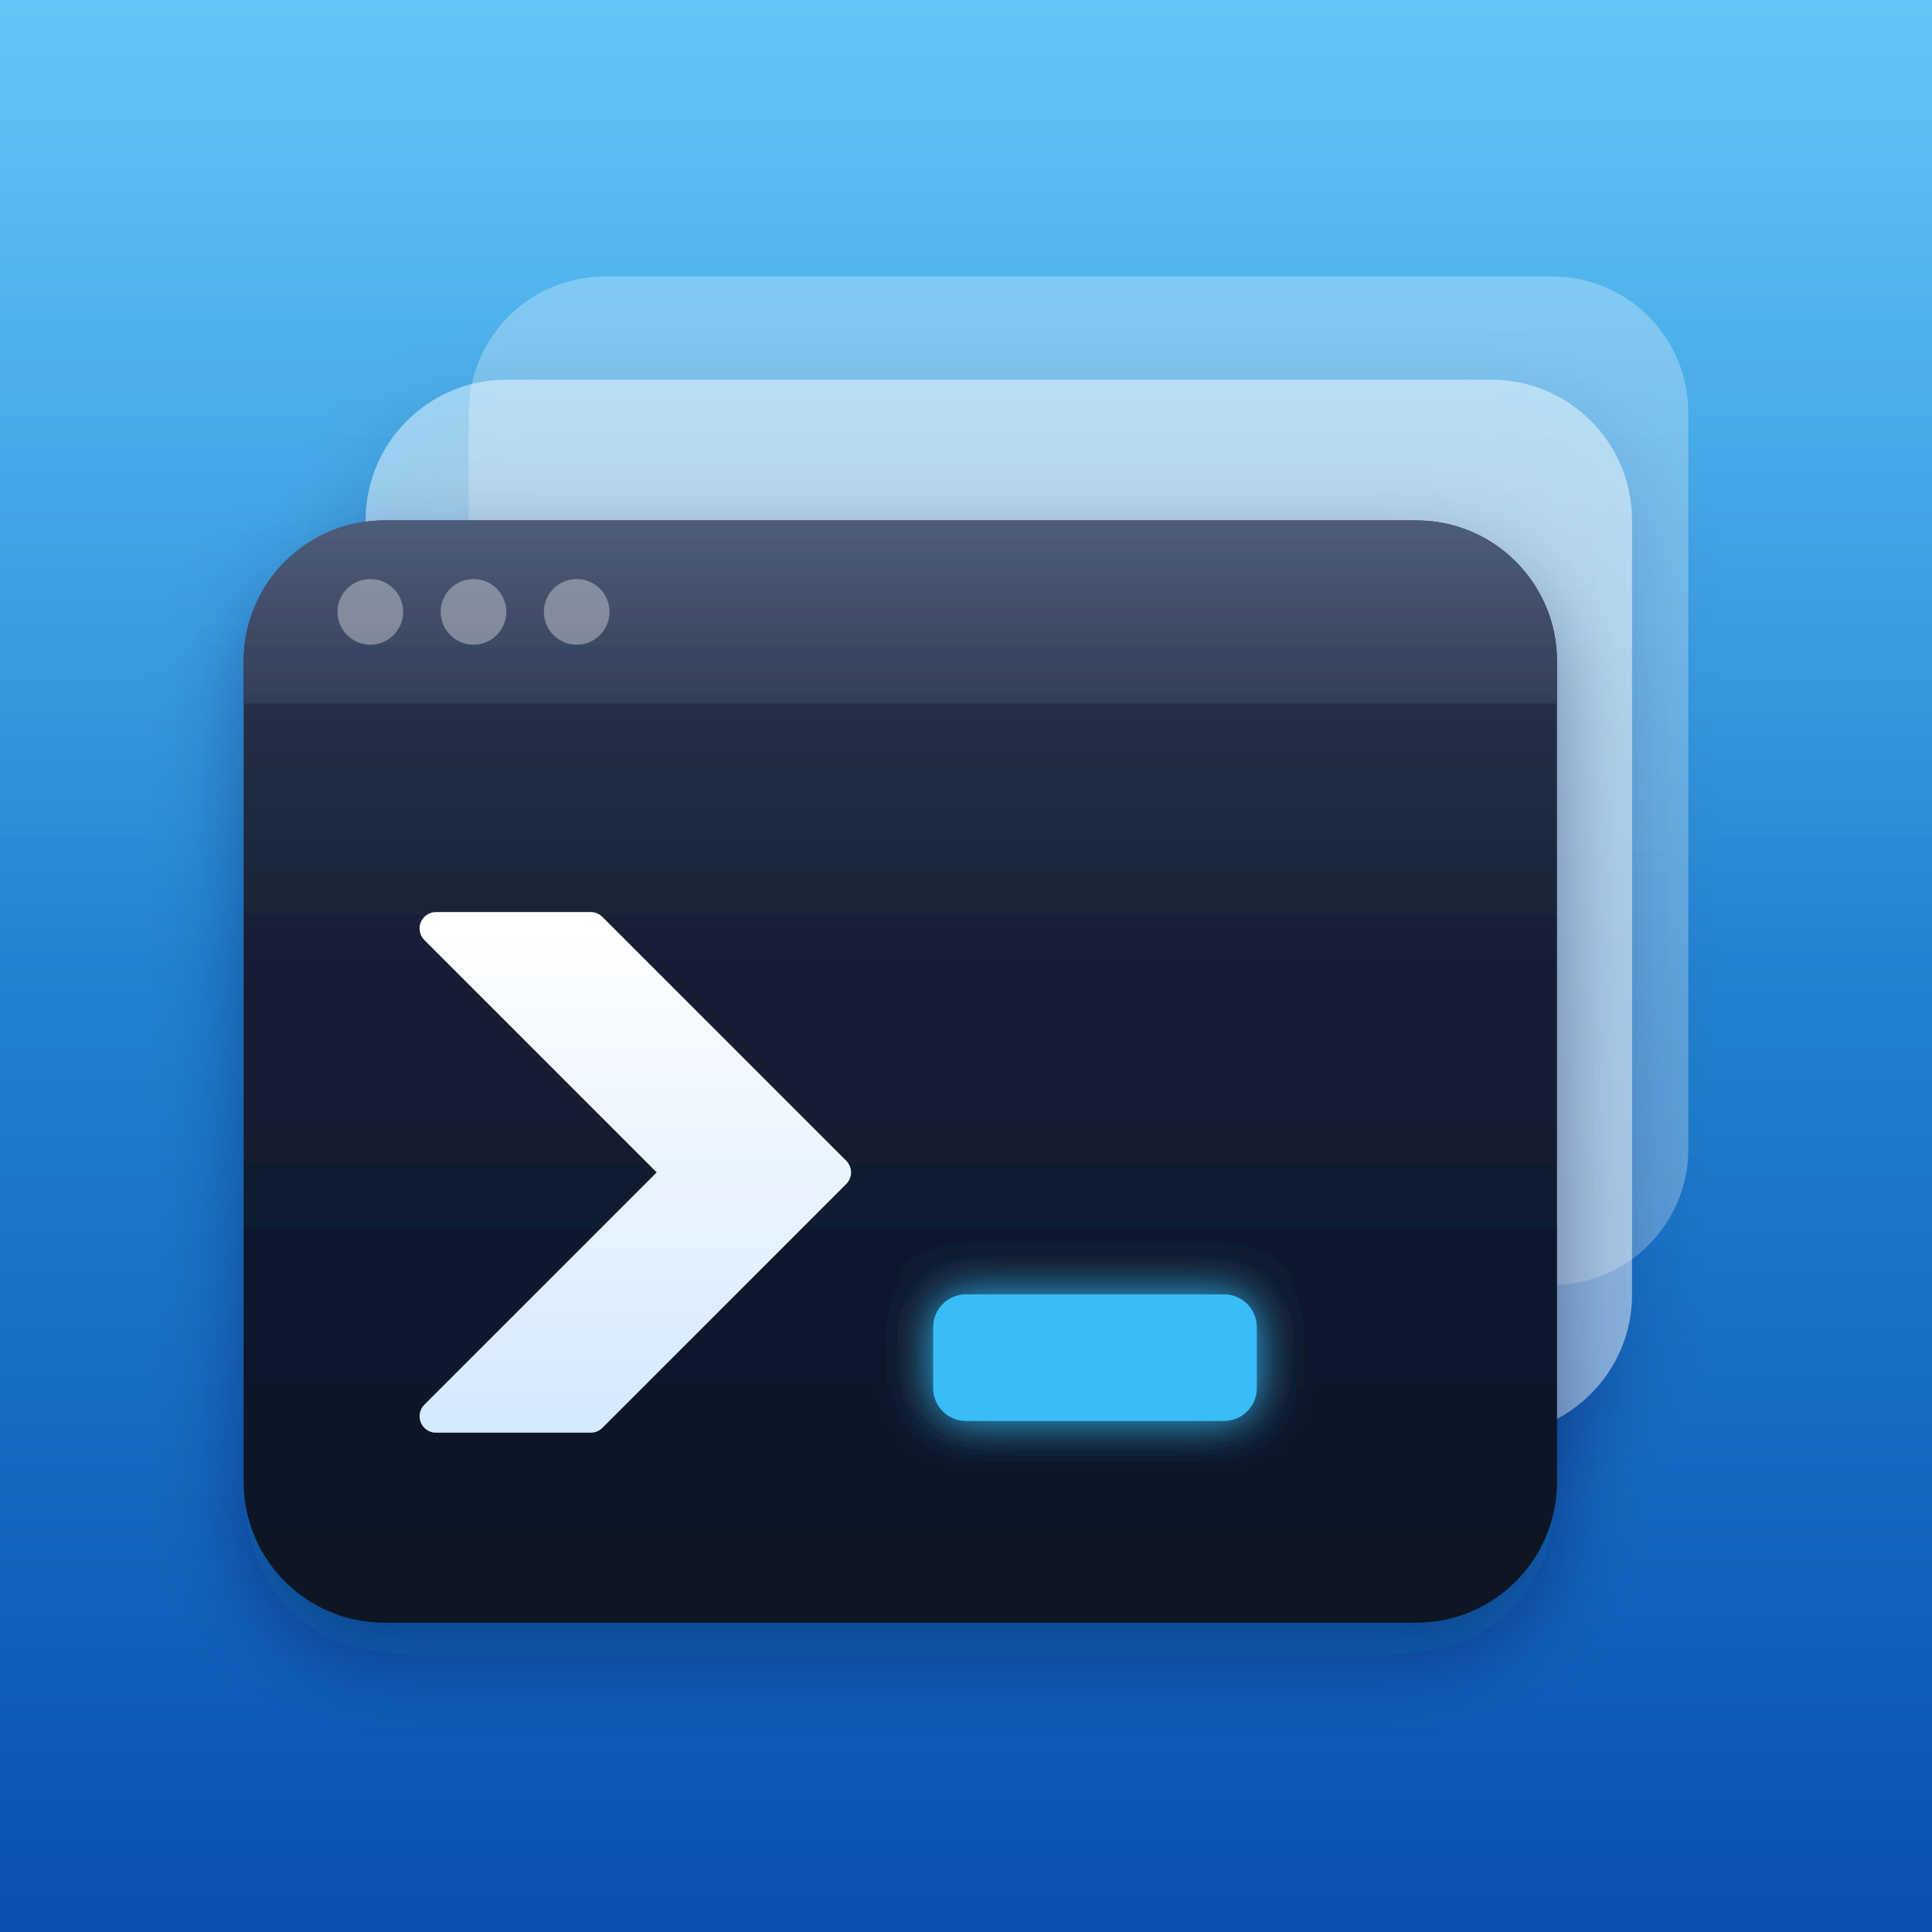
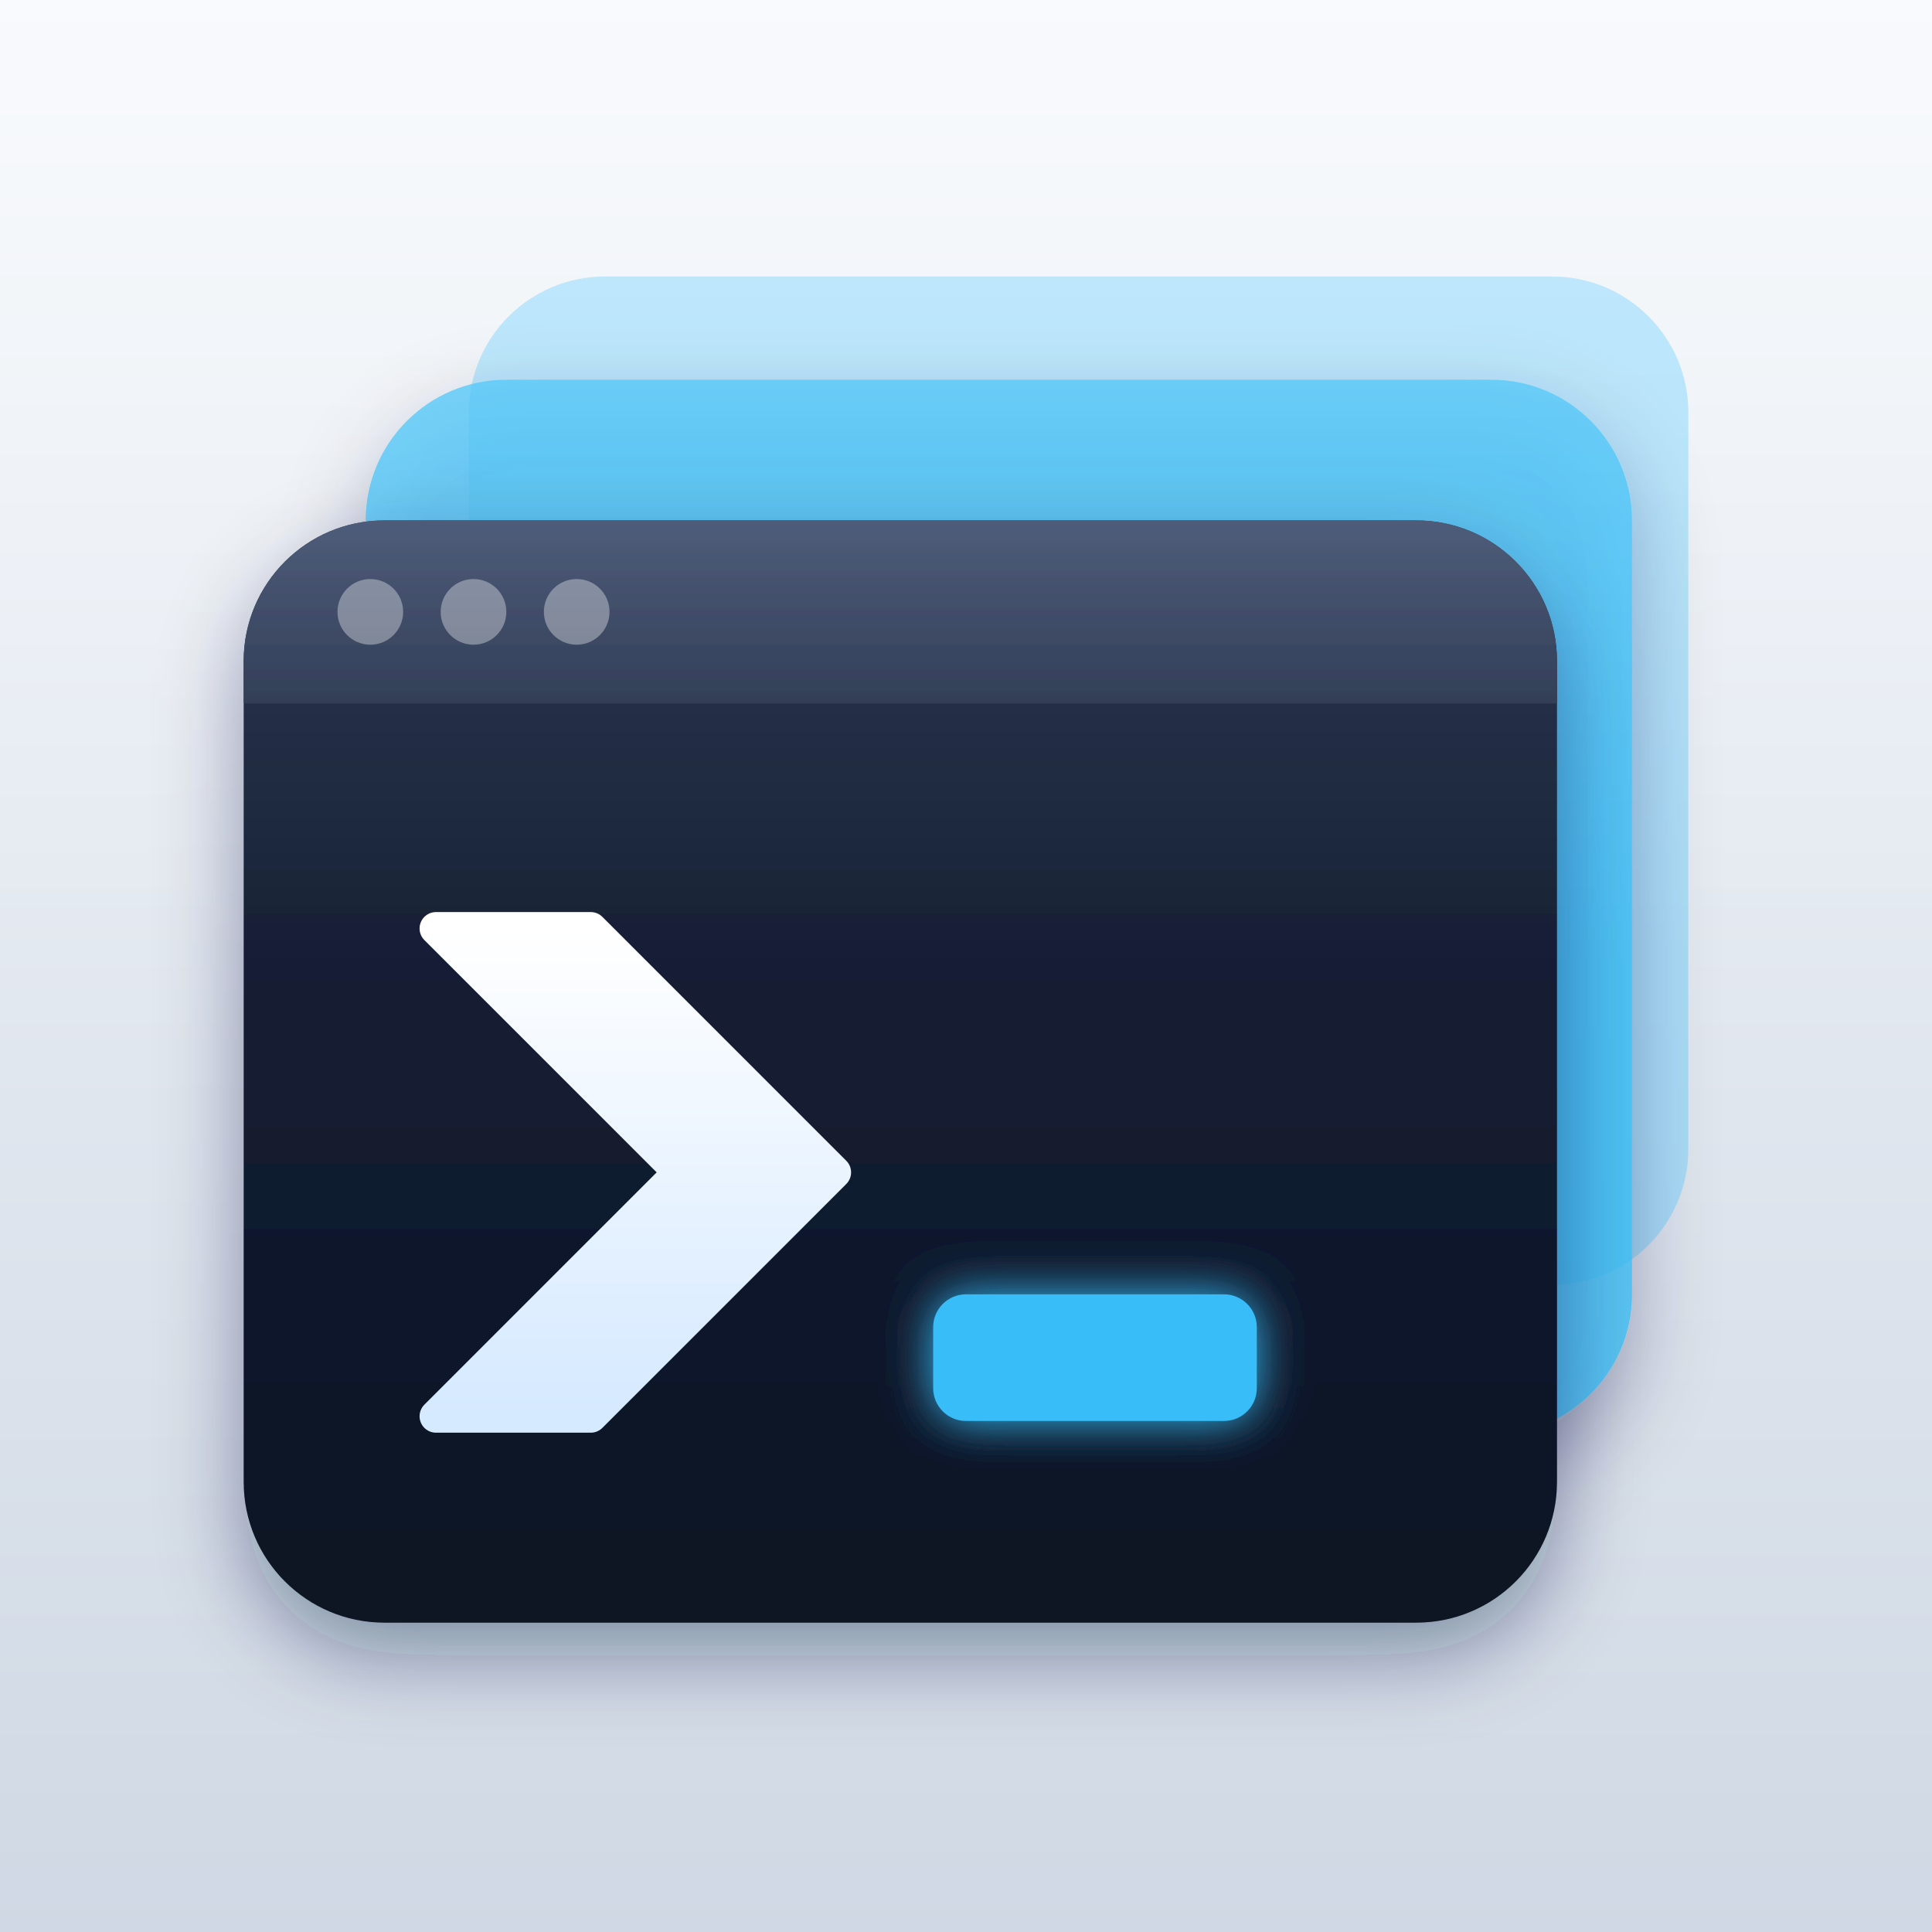
<svg xmlns="http://www.w3.org/2000/svg" width="1024" height="1024" viewBox="0 0 1024 1024">
  <defs>
    <linearGradient id="bg" x1="0" y1="0" x2="0" y2="1">
-       <stop offset="0" stop-color="#38b6f5" />
-       <stop offset="1" stop-color="#0a4fb0" />
+       <stop offset="0" stop-color="#f7f9fc" />
+       <stop offset="1" stop-color="#cfd8e4" />
    </linearGradient>
    <linearGradient id="sheen" x1="0" y1="0" x2="0" y2="1">
      <stop offset="0" stop-color="#fff" stop-opacity="0.22" />
      <stop offset="0.5" stop-color="#fff" stop-opacity="0" />
    </linearGradient>
    <filter id="iconShadow" x="-10%" y="-10%" width="120%" height="125%">
      <feDropShadow dx="0" dy="12" stdDeviation="14" flood-color="#000" flood-opacity="0.30" />
    </filter>
    <filter id="glyphShadow" x="-20%" y="-20%" width="140%" height="150%">
      <feDropShadow dx="0" dy="14" stdDeviation="18" flood-color="#041a3d" flood-opacity="0.40" />
    </filter>
    <clipPath id="bodyClip">
      <path d="M924.0 376.0 L924.0 339.6 L923.9 324.5 L923.8 312.9 L923.7 303.1 L923.5 294.5 L923.2 286.8 L923.0 279.7 L922.7 273.1 L922.3 266.9 L921.9 261.0 L921.5 255.5 L921.0 250.2 L920.4 245.1 L919.9 240.3 L919.3 235.6 L918.6 231.1 L917.9 226.8 L917.2 222.6 L916.4 218.5 L915.5 214.6 L914.7 210.8 L913.8 207.1 L912.8 203.5 L911.8 200.0 L910.8 196.6 L909.7 193.3 L908.5 190.0 L907.3 186.9 L906.1 183.8 L904.8 180.9 L903.5 177.9 L902.2 175.1 L900.8 172.3 L899.3 169.6 L897.8 167.0 L896.2 164.4 L894.6 161.9 L893.0 159.4 L891.3 157.1 L889.6 154.7 L887.8 152.5 L885.9 150.2 L884.0 148.1 L882.1 146.0 L880.1 143.9 L878.0 141.9 L875.9 140.0 L873.8 138.1 L871.5 136.2 L869.3 134.4 L866.9 132.7 L864.6 131.0 L862.1 129.4 L859.6 127.8 L857.0 126.2 L854.4 124.7 L851.7 123.2 L848.9 121.8 L846.1 120.5 L843.1 119.2 L840.2 117.9 L837.1 116.7 L834.0 115.5 L830.7 114.3 L827.4 113.2 L824.0 112.2 L820.5 111.2 L816.9 110.2 L813.2 109.3 L809.4 108.5 L805.5 107.6 L801.4 106.8 L797.2 106.1 L792.9 105.4 L788.4 104.7 L783.7 104.1 L778.9 103.6 L773.8 103.0 L768.5 102.5 L763.0 102.1 L757.1 101.7 L750.9 101.3 L744.3 101.0 L737.2 100.8 L729.5 100.5 L720.9 100.3 L711.1 100.2 L699.5 100.1 L684.4 100.0 L648.0 100.0 L376.0 100.0 L339.6 100.0 L324.5 100.1 L312.9 100.2 L303.1 100.3 L294.5 100.5 L286.8 100.8 L279.7 101.0 L273.1 101.3 L266.9 101.7 L261.0 102.1 L255.5 102.5 L250.2 103.0 L245.1 103.6 L240.3 104.1 L235.6 104.7 L231.1 105.4 L226.8 106.1 L222.6 106.8 L218.5 107.6 L214.6 108.5 L210.8 109.3 L207.1 110.2 L203.5 111.2 L200.0 112.2 L196.6 113.2 L193.3 114.3 L190.0 115.5 L186.9 116.7 L183.8 117.9 L180.9 119.2 L177.9 120.5 L175.1 121.8 L172.3 123.2 L169.6 124.7 L167.0 126.2 L164.4 127.8 L161.9 129.4 L159.4 131.0 L157.1 132.7 L154.7 134.4 L152.5 136.2 L150.2 138.1 L148.1 140.0 L146.0 141.9 L143.9 143.9 L141.9 146.0 L140.0 148.1 L138.1 150.2 L136.2 152.5 L134.4 154.7 L132.7 157.1 L131.0 159.4 L129.4 161.9 L127.8 164.4 L126.2 167.0 L124.7 169.6 L123.2 172.3 L121.8 175.1 L120.5 177.9 L119.2 180.9 L117.9 183.8 L116.7 186.9 L115.5 190.0 L114.3 193.3 L113.2 196.6 L112.2 200.0 L111.2 203.5 L110.2 207.1 L109.3 210.8 L108.5 214.6 L107.6 218.5 L106.8 222.6 L106.1 226.8 L105.4 231.1 L104.7 235.6 L104.1 240.3 L103.6 245.1 L103.0 250.2 L102.5 255.5 L102.1 261.0 L101.7 266.9 L101.3 273.1 L101.0 279.7 L100.8 286.8 L100.5 294.5 L100.3 303.1 L100.2 312.9 L100.1 324.5 L100.0 339.6 L100.0 376.0 L100.0 648.0 L100.0 684.4 L100.1 699.5 L100.2 711.1 L100.3 720.9 L100.5 729.5 L100.8 737.2 L101.0 744.3 L101.3 750.9 L101.7 757.1 L102.1 763.0 L102.5 768.5 L103.0 773.8 L103.6 778.9 L104.1 783.7 L104.7 788.4 L105.4 792.9 L106.1 797.2 L106.8 801.4 L107.6 805.5 L108.5 809.4 L109.3 813.2 L110.2 816.9 L111.2 820.5 L112.2 824.0 L113.2 827.4 L114.3 830.7 L115.5 834.0 L116.7 837.1 L117.9 840.2 L119.2 843.1 L120.5 846.1 L121.8 848.9 L123.2 851.7 L124.7 854.4 L126.2 857.0 L127.8 859.6 L129.4 862.1 L131.0 864.6 L132.7 866.9 L134.4 869.3 L136.2 871.5 L138.1 873.8 L140.0 875.9 L141.9 878.0 L143.9 880.1 L146.0 882.1 L148.1 884.0 L150.2 885.9 L152.5 887.8 L154.7 889.6 L157.1 891.3 L159.4 893.0 L161.9 894.6 L164.4 896.2 L167.0 897.8 L169.6 899.3 L172.3 900.8 L175.1 902.2 L177.9 903.5 L180.9 904.8 L183.8 906.1 L186.9 907.3 L190.0 908.5 L193.3 909.7 L196.6 910.8 L200.0 911.8 L203.5 912.8 L207.1 913.8 L210.8 914.7 L214.6 915.5 L218.5 916.4 L222.6 917.2 L226.8 917.9 L231.1 918.6 L235.6 919.3 L240.3 919.9 L245.1 920.4 L250.2 921.0 L255.5 921.5 L261.0 921.9 L266.9 922.3 L273.1 922.7 L279.7 923.0 L286.8 923.2 L294.5 923.5 L303.1 923.7 L312.9 923.8 L324.5 923.9 L339.6 924.0 L376.0 924.0 L648.0 924.0 L684.4 924.0 L699.5 923.9 L711.1 923.8 L720.9 923.7 L729.5 923.5 L737.2 923.2 L744.3 923.0 L750.9 922.7 L757.1 922.3 L763.0 921.9 L768.5 921.5 L773.8 921.0 L778.9 920.4 L783.7 919.9 L788.4 919.3 L792.9 918.6 L797.2 917.9 L801.4 917.2 L805.5 916.4 L809.4 915.5 L813.2 914.7 L816.9 913.8 L820.5 912.8 L824.0 911.8 L827.4 910.8 L830.7 909.7 L834.0 908.5 L837.1 907.3 L840.2 906.1 L843.1 904.8 L846.1 903.5 L848.9 902.2 L851.7 900.8 L854.4 899.3 L857.0 897.8 L859.6 896.2 L862.1 894.6 L864.6 893.0 L866.9 891.3 L869.3 889.6 L871.5 887.8 L873.8 885.9 L875.9 884.0 L878.0 882.1 L880.1 880.1 L882.1 878.0 L884.0 875.9 L885.9 873.8 L887.8 871.5 L889.6 869.3 L891.3 866.9 L893.0 864.6 L894.6 862.1 L896.2 859.6 L897.8 857.0 L899.3 854.4 L900.8 851.7 L902.2 848.9 L903.5 846.1 L904.8 843.1 L906.1 840.2 L907.3 837.1 L908.5 834.0 L909.7 830.7 L910.8 827.4 L911.8 824.0 L912.8 820.5 L913.8 816.9 L914.7 813.2 L915.5 809.4 L916.4 805.5 L917.2 801.4 L917.9 797.2 L918.6 792.9 L919.3 788.4 L919.9 783.7 L920.4 778.9 L921.0 773.8 L921.5 768.5 L921.9 763.0 L922.3 757.1 L922.7 750.9 L923.0 744.3 L923.2 737.2 L923.5 729.5 L923.7 720.9 L923.8 711.1 L923.9 699.5 L924.0 684.4 L924.0 648.0 Z" />
    </clipPath>
    <linearGradient id="screen" x1="0" y1="0" x2="0" y2="1">
      <stop offset="0" stop-color="#1c2740" />
      <stop offset="1" stop-color="#0a1222" />
    </linearGradient>
    <linearGradient id="bar" x1="0" y1="0" x2="0" y2="1">
      <stop offset="0" stop-color="#3a4a6b" />
      <stop offset="1" stop-color="#26324d" />
    </linearGradient>
    <linearGradient id="paper" x1="0" y1="0" x2="0" y2="1">
      <stop offset="0" stop-color="#ffffff" />
      <stop offset="1" stop-color="#e3eefa" />
    </linearGradient>
    <linearGradient id="paperBar" x1="0" y1="0" x2="0" y2="1">
      <stop offset="0" stop-color="#f3f7fc" />
      <stop offset="1" stop-color="#dbe6f3" />
    </linearGradient>
    <linearGradient id="glyphW" x1="0" y1="0" x2="0" y2="1">
      <stop offset="0" stop-color="#ffffff" />
      <stop offset="1" stop-color="#d5e9ff" />
    </linearGradient>
    <filter id="glow" x="-50%" y="-100%" width="200%" height="300%">
      <feGaussianBlur stdDeviation="10" result="b" />
      <feMerge>
        <feMergeNode in="b" />
        <feMergeNode in="SourceGraphic" />
      </feMerge>
    </filter>
    <clipPath id="win">
      <rect x="212" y="262" width="600" height="500" rx="64" />
    </clipPath>
  </defs>
  <rect width="1024" height="1024" fill="url(#bg)" />
  <g>
    <g transform="translate(512 512) scale(1.243) translate(-512 -512)">
      <g transform="translate(0 22)">
-         <rect x="300" y="196" width="520" height="430" rx="58" fill="#fff" fill-opacity="0.28" />
-         <rect x="256" y="240" width="540" height="450" rx="60" fill="#fff" fill-opacity="0.45" filter="url(#glyphShadow)" />
+         <rect x="300" y="196" width="520" height="430" rx="58" fill="#7dd3fc" fill-opacity="0.55" />
+         <rect x="256" y="240" width="540" height="450" rx="60" fill="#38bdf8" fill-opacity="0.75" filter="url(#glyphShadow)" />
        <g filter="url(#glyphShadow)">
          <rect x="204" y="300" width="560" height="470" rx="60" fill="url(#screen)" />
          <path d="M204 378 V360 A60 60 0 0 1 264 300 H704 A60 60 0 0 1 764 360 V378 Z" fill="url(#bar)" />
          <g fill="#ffffff" fill-opacity="0.35">
            <circle cx="258" cy="339.0" r="14" />
            <circle cx="302" cy="339.0" r="14" />
            <circle cx="346" cy="339.0" r="14" />
          </g>
          <path d="M286 474 L352 474 L456 578 L352 682 L286 682 L390 578 Z" fill="url(#glyphW)" stroke="url(#glyphW)" stroke-width="14" stroke-linejoin="round" />
          <rect x="498" y="630" width="138" height="54" rx="14" fill="#38bdf8" filter="url(#glow)" />
        </g>
      </g>
    </g>
    <rect width="1024" height="1024" fill="url(#sheen)" />
  </g>
</svg>
